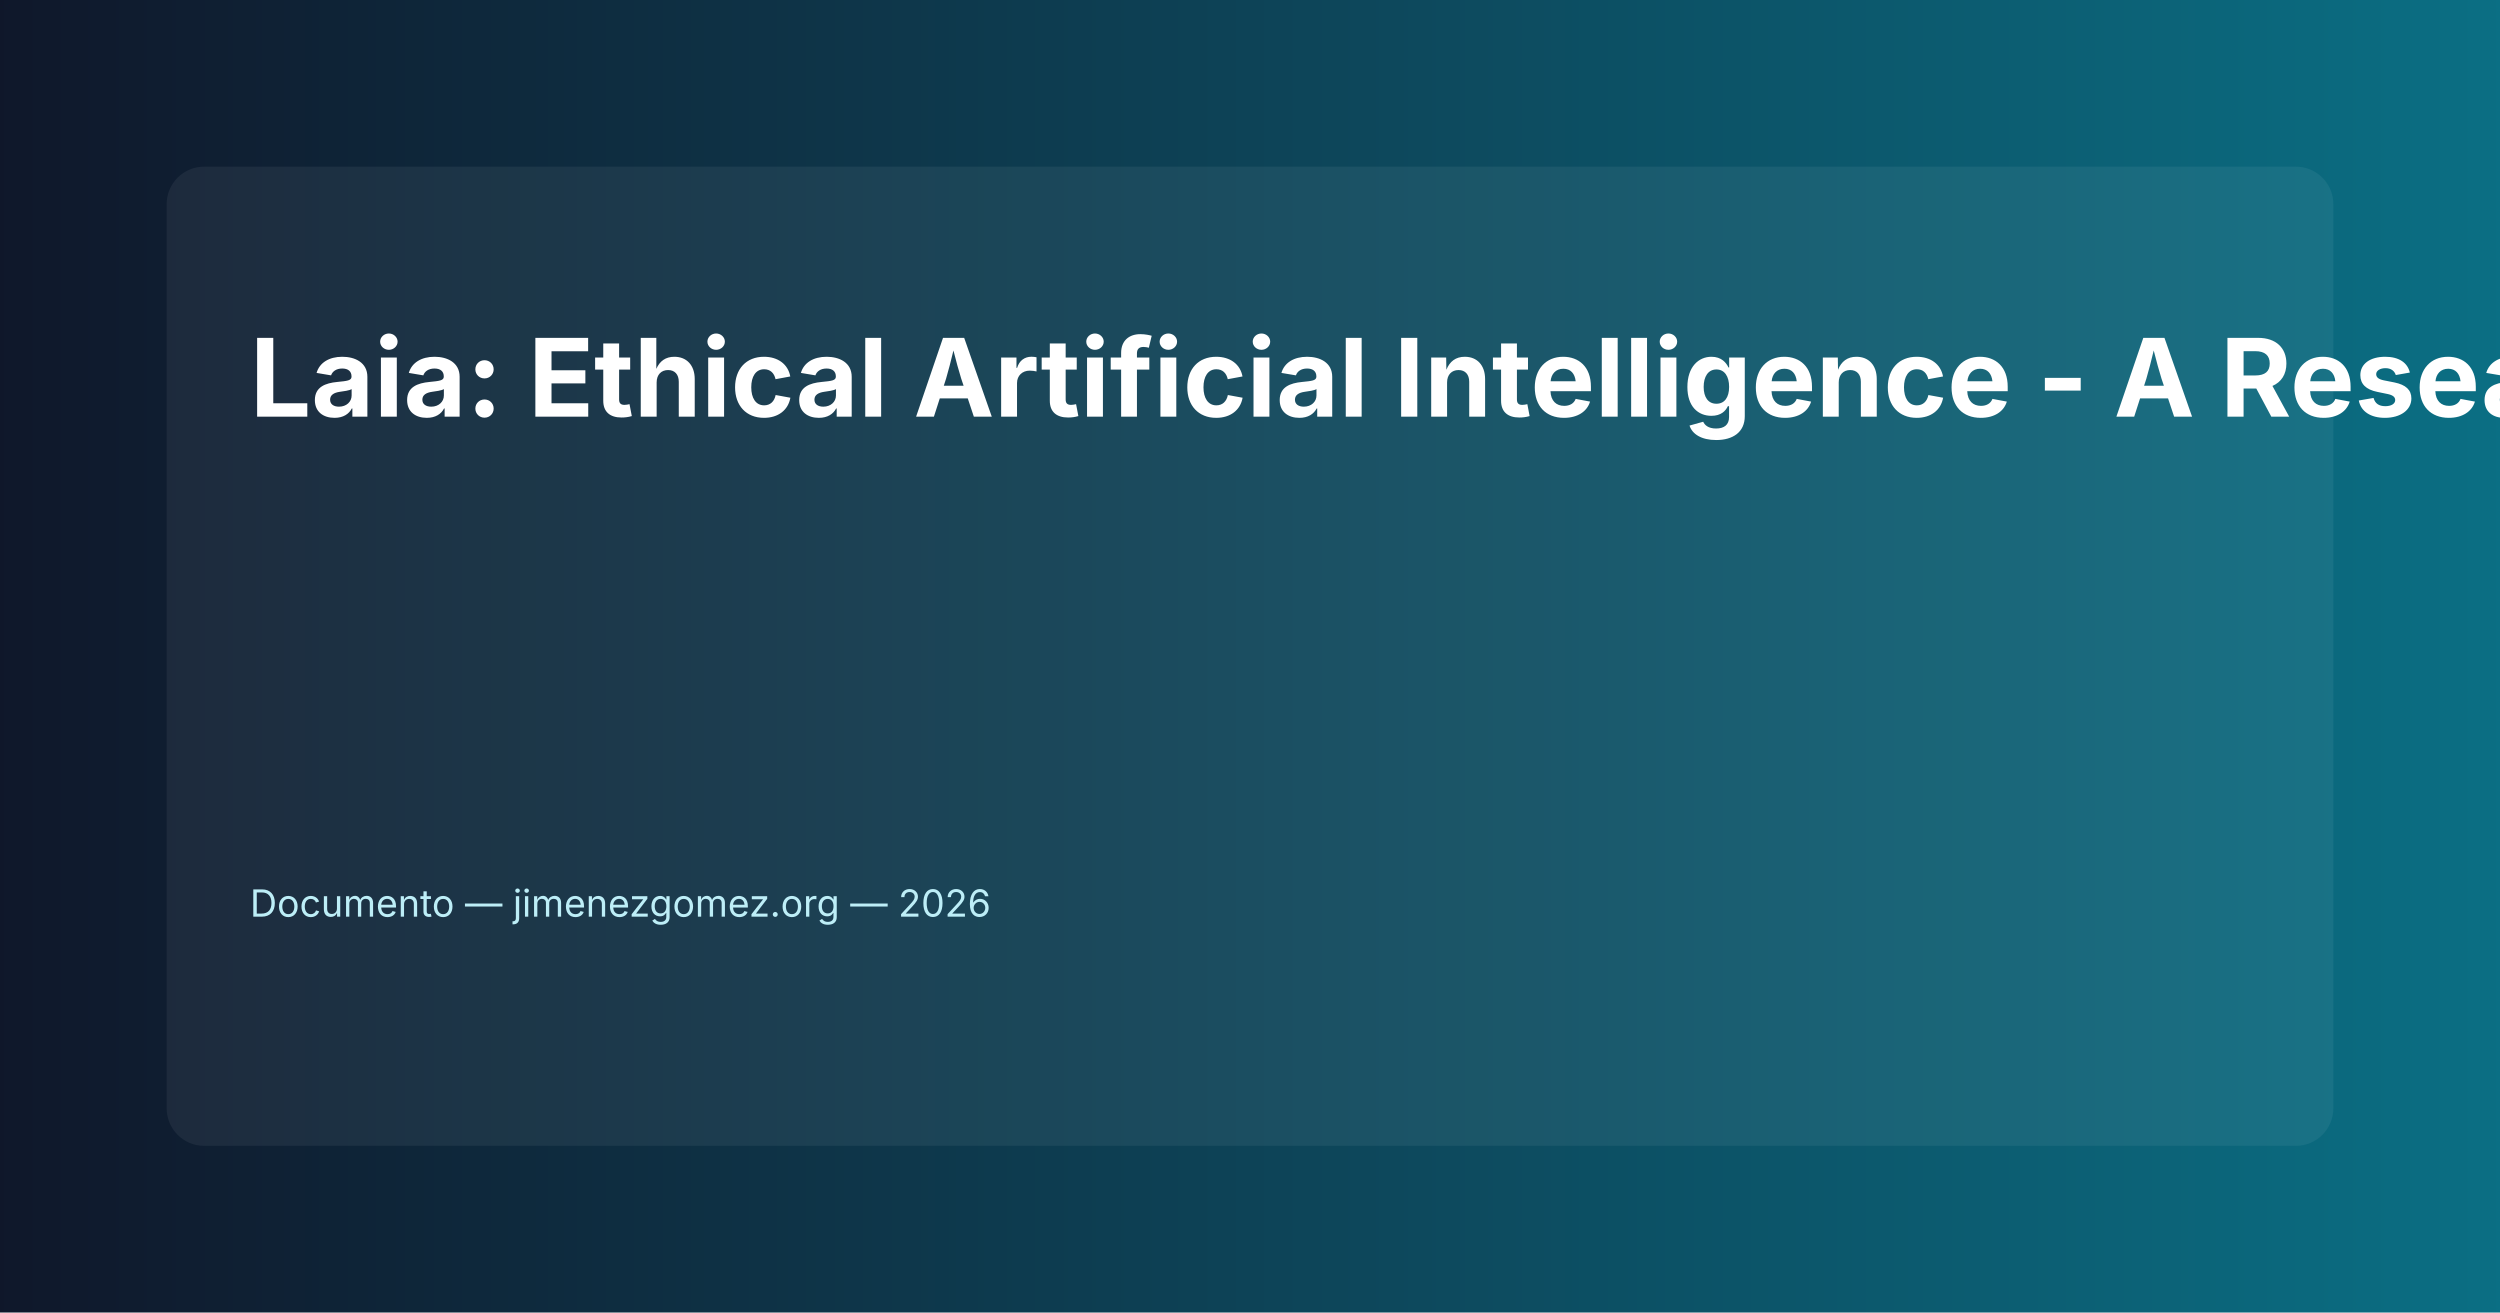
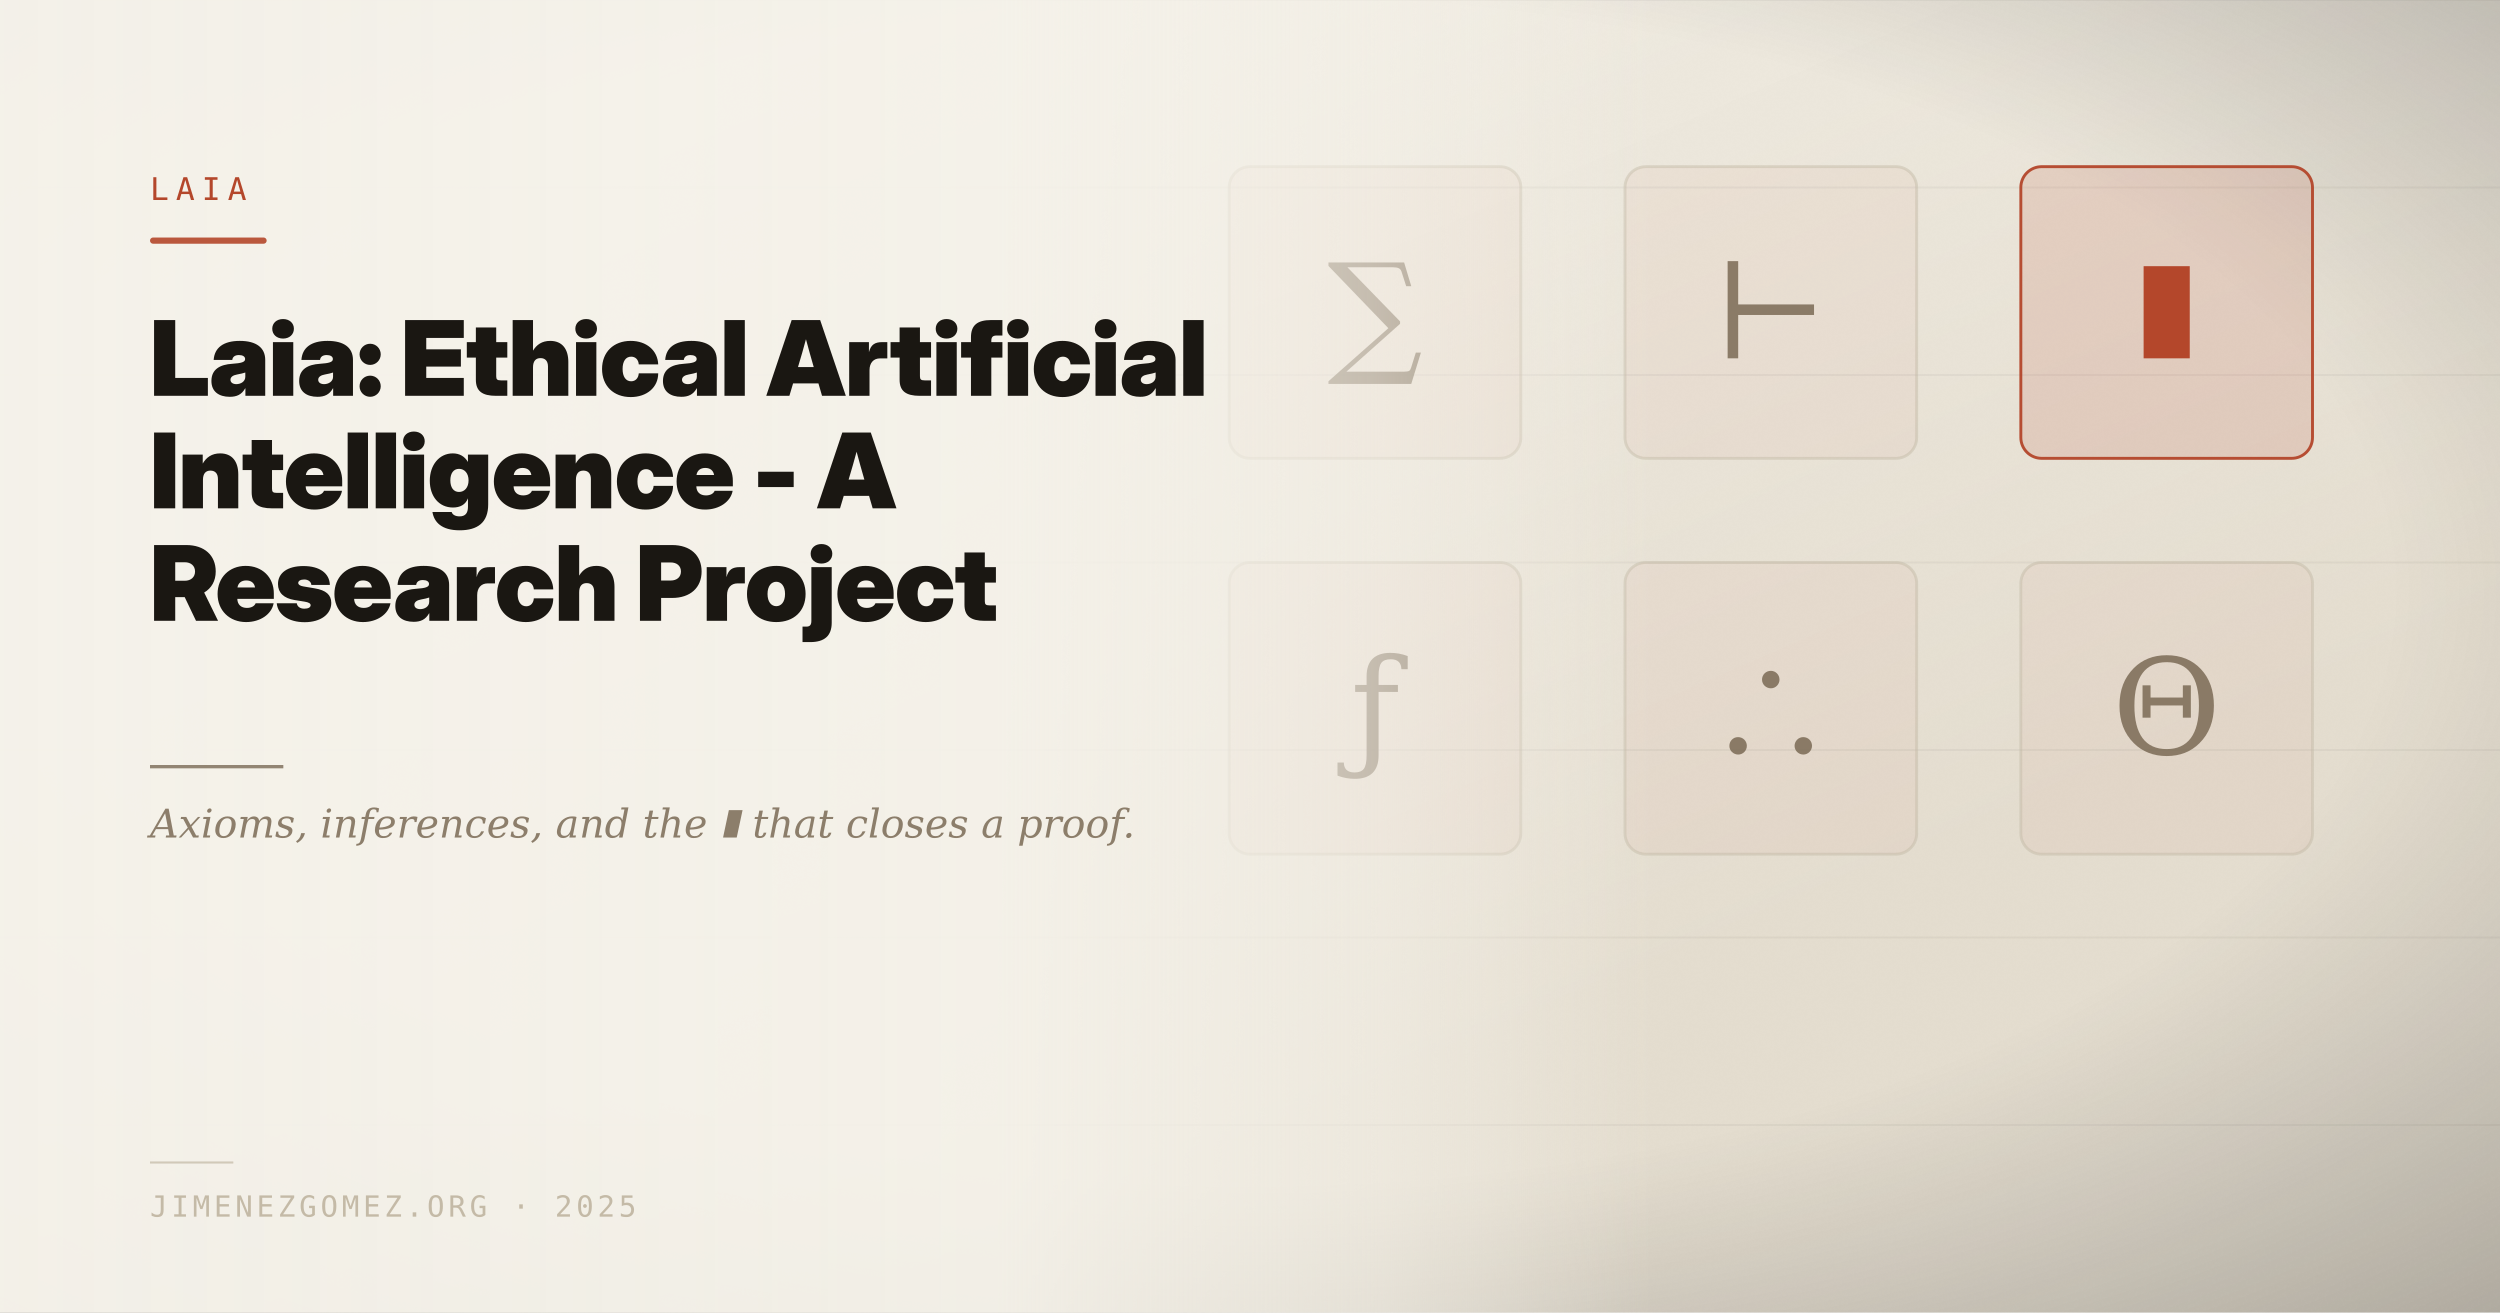
<svg xmlns="http://www.w3.org/2000/svg" width="1200" height="630" viewBox="0 0 1200 630">
  <defs>
-     <linearGradient id="g" x1="0" x2="1">
-       <stop offset="0" stop-color="#0f172a" />
-       <stop offset="1" stop-color="#0b6f84" />
+     <linearGradient id="bg" x1="0" y1="0" x2="0.64" y2="0.77">
+       <stop offset="0%" stop-color="#f5f2ea" />
+       <stop offset="100%" stop-color="#e4ddcf" />
+     </linearGradient>
+     <radialGradient id="vig" cx="50%" cy="45%" r="78%">
+       <stop offset="58%" stop-color="#000000" stop-opacity="0" />
+       <stop offset="100%" stop-color="#000000" stop-opacity="0.26" />
+     </radialGradient>
+     <filter id="grain" x="0" y="0" width="100%" height="100%">
+       <feTurbulence type="fractalNoise" baseFrequency="0.7" numOctaves="3" seed="63" result="n" />
+       <feColorMatrix in="n" type="saturate" values="0" />
+       <feComponentTransfer>
+         <feFuncA type="linear" slope="0.5" />
+       </feComponentTransfer>
+     </filter>
+     <linearGradient id="scrim" x1="0" y1="0" x2="1" y2="0">
+       <stop offset="0%" stop-color="#f5f2ea" stop-opacity="0.97" />
+       <stop offset="40%" stop-color="#f5f2ea" stop-opacity="0.90" />
+       <stop offset="55%" stop-color="#f5f2ea" stop-opacity="0.55" />
+       <stop offset="66%" stop-color="#f5f2ea" stop-opacity="0" />
    </linearGradient>
  </defs>
-   <rect width="100%" height="100%" fill="url(#g)" />
-   <g transform="translate(80,80)">
-     <rect x="0" y="0" width="1040" height="470" rx="18" fill-opacity="0.06" fill="#ffffff" />
-     <text x="40" y="120" font-family="Inter, Arial, Helvetica, sans-serif" font-size="52" fill="#ffffff" font-weight="700">Laia: Ethical Artificial Intelligence - A Research Project</text>
-     <text x="40" y="190" font-family="Inter, Arial, Helvetica, sans-serif" font-size="28" fill="#e6f7fb" />
-     <text x="40" y="360" font-family="Inter, Arial, Helvetica, sans-serif" font-size="18" fill="#bdeef7">Documento — jimenezgomez.org — 2026</text>
+   <rect width="1200" height="630" fill="url(#bg)" />
+   <rect width="1200" height="630" fill="url(#vig)" />
+   <g opacity="0.045" stroke="#1a1712" stroke-width="1">
+     <line x1="0" y1="0" x2="1200" y2="0" />
+     <line x1="0" y1="90" x2="1200" y2="90" />
+     <line x1="0" y1="180" x2="1200" y2="180" />
+     <line x1="0" y1="270" x2="1200" y2="270" />
+     <line x1="0" y1="360" x2="1200" y2="360" />
+     <line x1="0" y1="450" x2="1200" y2="450" />
+     <line x1="0" y1="540" x2="1200" y2="540" />
  </g>
+   <rect width="1200" height="630" filter="url(#grain)" opacity="0.028" />
+   <g opacity="1">
+     <rect x="590" y="80" width="140" height="140" rx="10" fill="#b4472b" fill-opacity="0.04" stroke="#c2b8a4" stroke-width="1.4" stroke-opacity="0.45" stroke-linecap="round" stroke-linejoin="round" />
+     <text x="660" y="172" text-anchor="middle" font-family="EB Garamond, DejaVu Serif, serif" font-size="64" fill="#7a6a55" fill-opacity="0.85">∑</text>
+     <rect x="780" y="80" width="140" height="140" rx="10" fill="#b4472b" fill-opacity="0.04" stroke="#c2b8a4" stroke-width="1.4" stroke-opacity="0.45" stroke-linecap="round" stroke-linejoin="round" />
+     <text x="850" y="172" text-anchor="middle" font-family="EB Garamond, DejaVu Serif, serif" font-size="64" fill="#7a6a55" fill-opacity="0.85">⊢</text>
+     <rect x="970" y="80" width="140" height="140" rx="10" fill="#b4472b" fill-opacity="0.14" stroke="#b4472b" stroke-width="1.4" stroke-opacity="0.95" stroke-linecap="round" stroke-linejoin="round" />
+     <text x="1040" y="172" text-anchor="middle" font-family="EB Garamond, DejaVu Serif, serif" font-size="64" fill="#b4472b" fill-opacity="1">∎</text>
+     <rect x="590" y="270" width="140" height="140" rx="10" fill="#b4472b" fill-opacity="0.04" stroke="#c2b8a4" stroke-width="1.4" stroke-opacity="0.45" stroke-linecap="round" stroke-linejoin="round" />
+     <text x="660" y="362" text-anchor="middle" font-family="EB Garamond, DejaVu Serif, serif" font-size="64" fill="#7a6a55" fill-opacity="0.85">ƒ</text>
+     <rect x="780" y="270" width="140" height="140" rx="10" fill="#b4472b" fill-opacity="0.04" stroke="#c2b8a4" stroke-width="1.4" stroke-opacity="0.45" stroke-linecap="round" stroke-linejoin="round" />
+     <text x="850" y="362" text-anchor="middle" font-family="EB Garamond, DejaVu Serif, serif" font-size="64" fill="#7a6a55" fill-opacity="0.85">∴</text>
+     <rect x="970" y="270" width="140" height="140" rx="10" fill="#b4472b" fill-opacity="0.04" stroke="#c2b8a4" stroke-width="1.4" stroke-opacity="0.45" stroke-linecap="round" stroke-linejoin="round" />
+     <text x="1040" y="362" text-anchor="middle" font-family="EB Garamond, DejaVu Serif, serif" font-size="64" fill="#7a6a55" fill-opacity="0.85">Θ</text>
+   </g>
+   <rect width="1200" height="630" fill="url(#scrim)" />
+   <text x="72" y="96" font-family="IBM Plex Mono, DejaVu Sans Mono, monospace" font-size="15" letter-spacing="3.4" fill="#b4472b" font-weight="500">LAIA</text>
+   <rect x="72" y="114" width="56" height="3" rx="1.5" fill="#b4472b" fill-opacity="0.9" />
+   <text x="72" y="190.0" font-family="Inter Display, Inter, DejaVu Sans, sans-serif" font-size="50" font-weight="900" letter-spacing="-0.5" fill="#1a1712">Laia: Ethical Artificial</text>
+   <text x="72" y="244.0" font-family="Inter Display, Inter, DejaVu Sans, sans-serif" font-size="50" font-weight="900" letter-spacing="-0.5" fill="#1a1712">Intelligence - A</text>
+   <text x="72" y="298.0" font-family="Inter Display, Inter, DejaVu Sans, sans-serif" font-size="50" font-weight="900" letter-spacing="-0.5" fill="#1a1712">Research Project</text>
+   <line x1="72" y1="368.0" x2="136" y2="368.0" stroke="#7a6a55" stroke-width="1.6" stroke-opacity="0.8" />
+   <text x="72" y="402.0" font-family="EB Garamond, DejaVu Serif, serif" font-size="19" font-style="italic" fill="#7a6a55" fill-opacity="0.85">Axioms, inferences, and the ∎ that closes a proof.</text>
+   <line x1="72" y1="558" x2="112" y2="558" stroke="#c2b8a4" stroke-width="1" stroke-opacity="0.7" />
+   <text x="72" y="584" font-family="IBM Plex Mono, DejaVu Sans Mono, monospace" font-size="14" letter-spacing="1.8" fill="#c2b8a4" fill-opacity="0.95">JIMENEZGOMEZ.ORG · 2025</text>
</svg>
